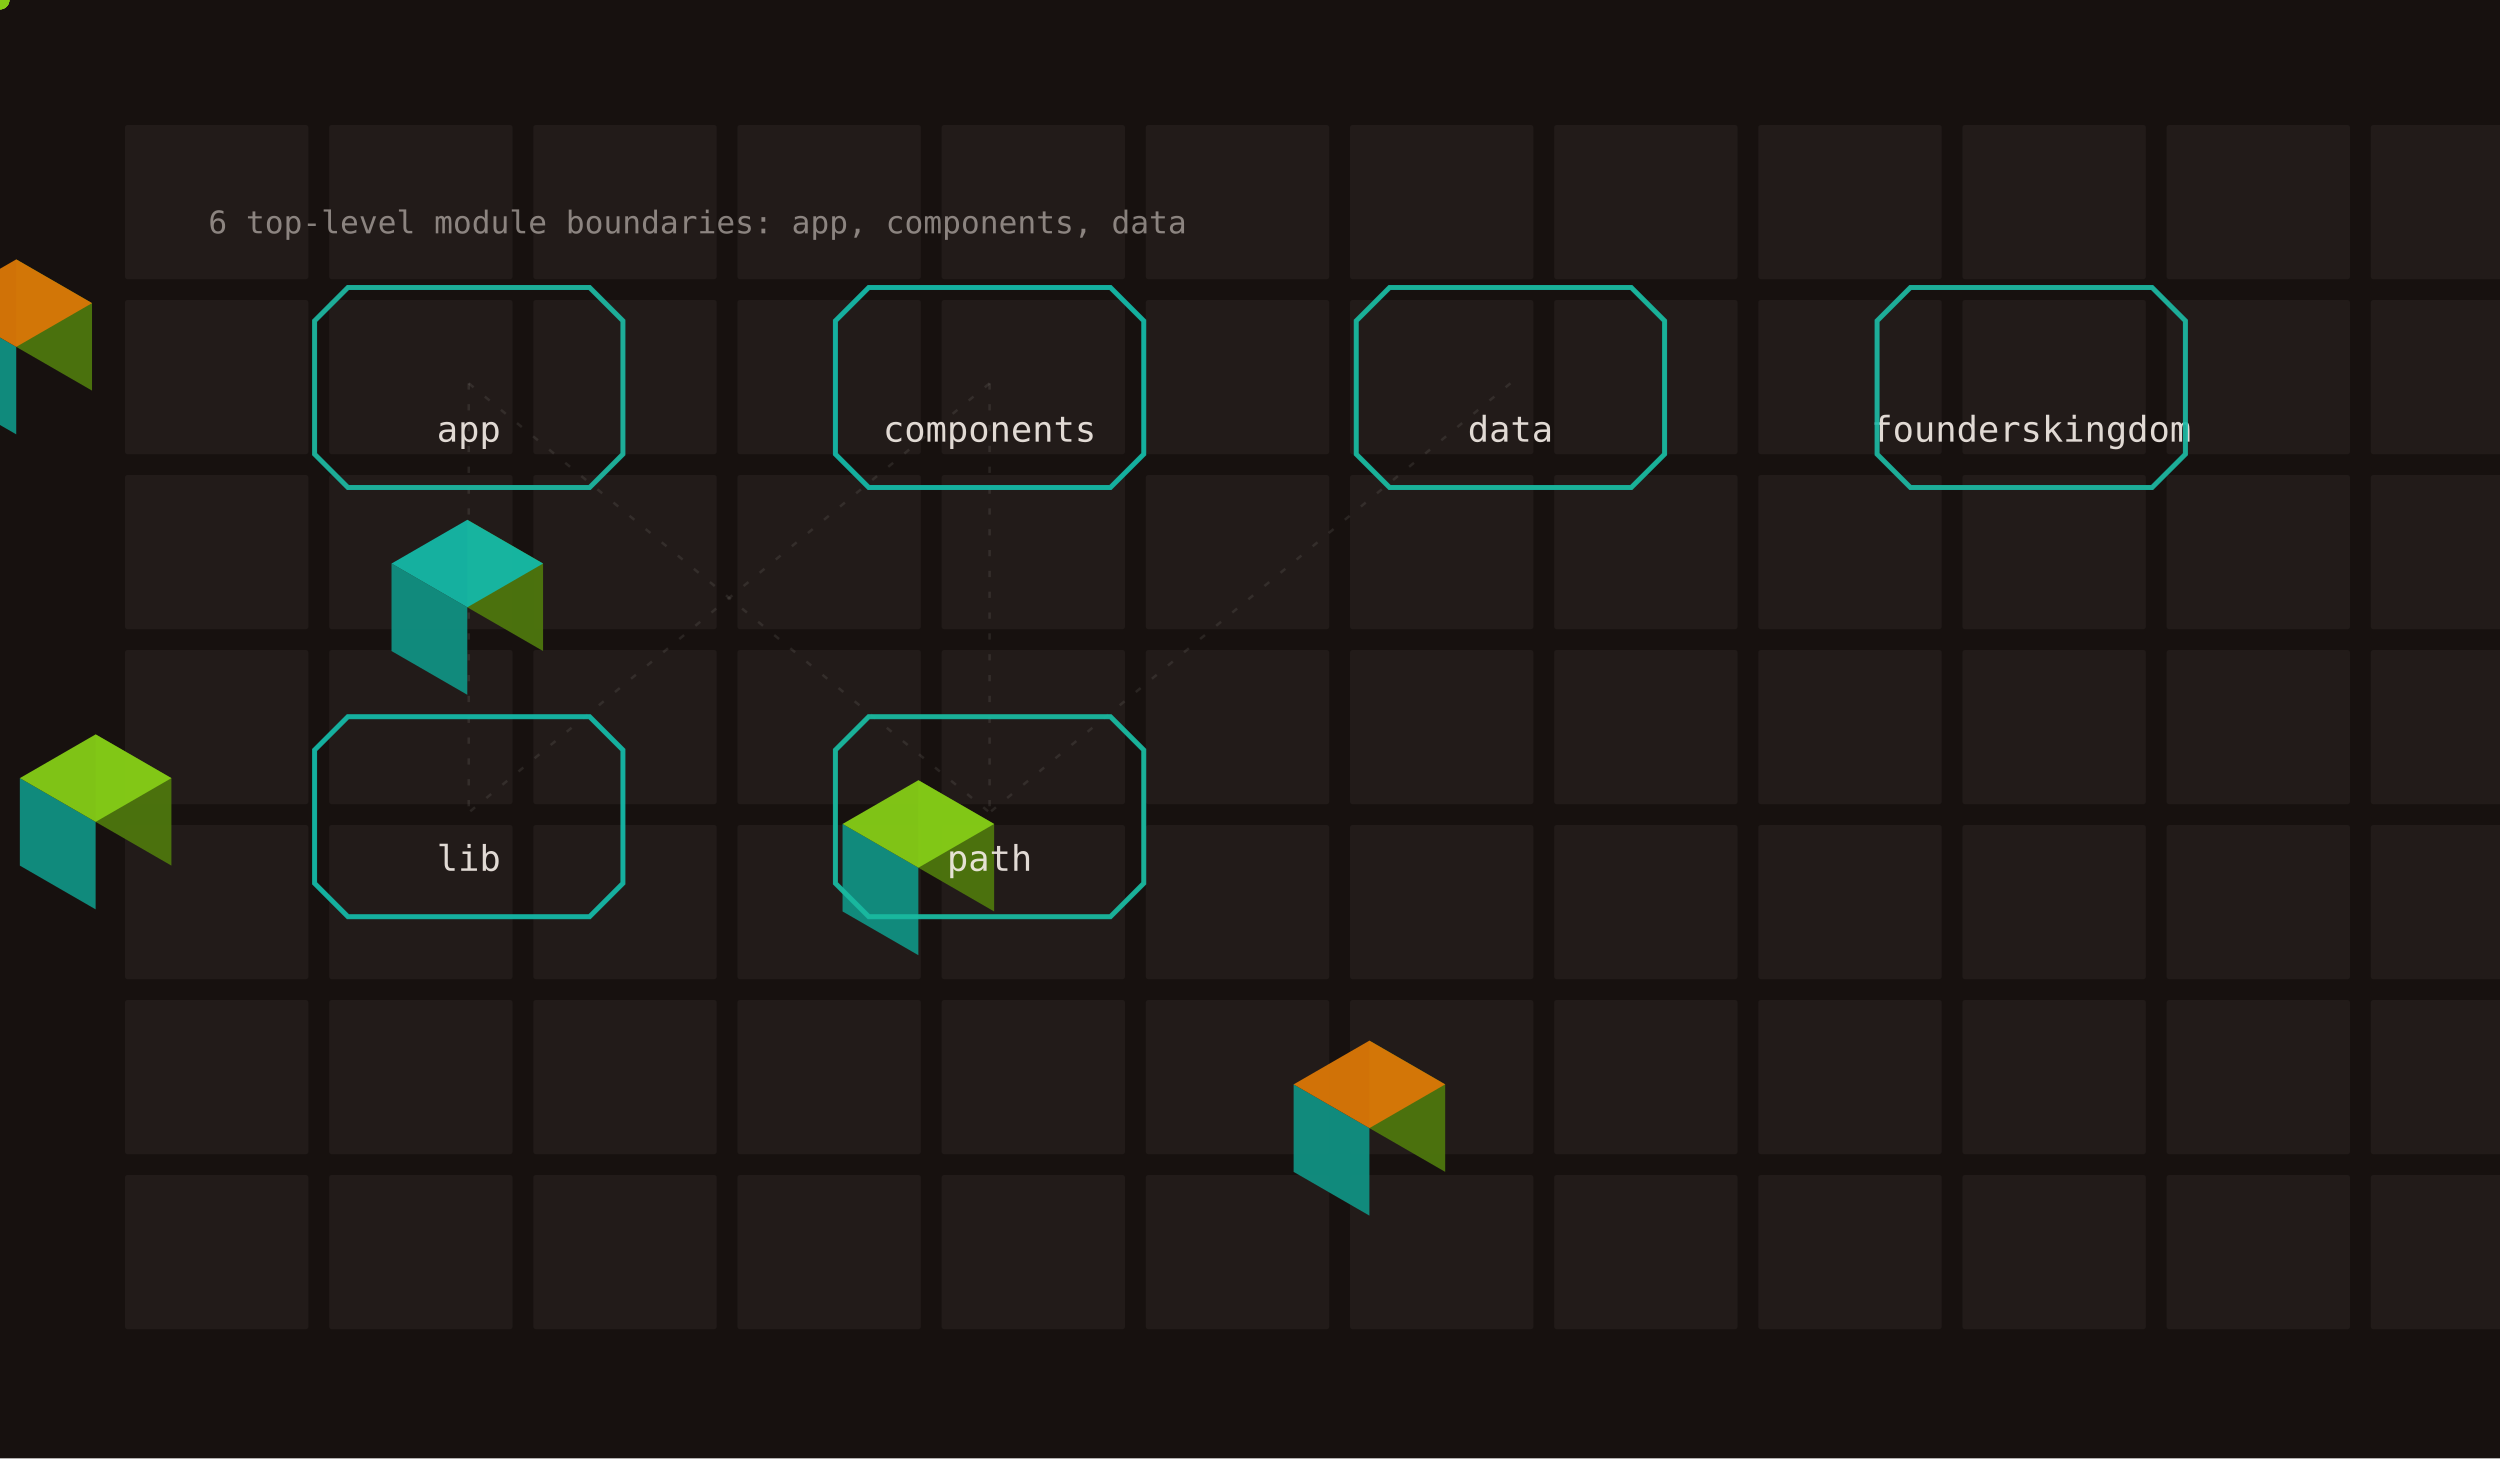
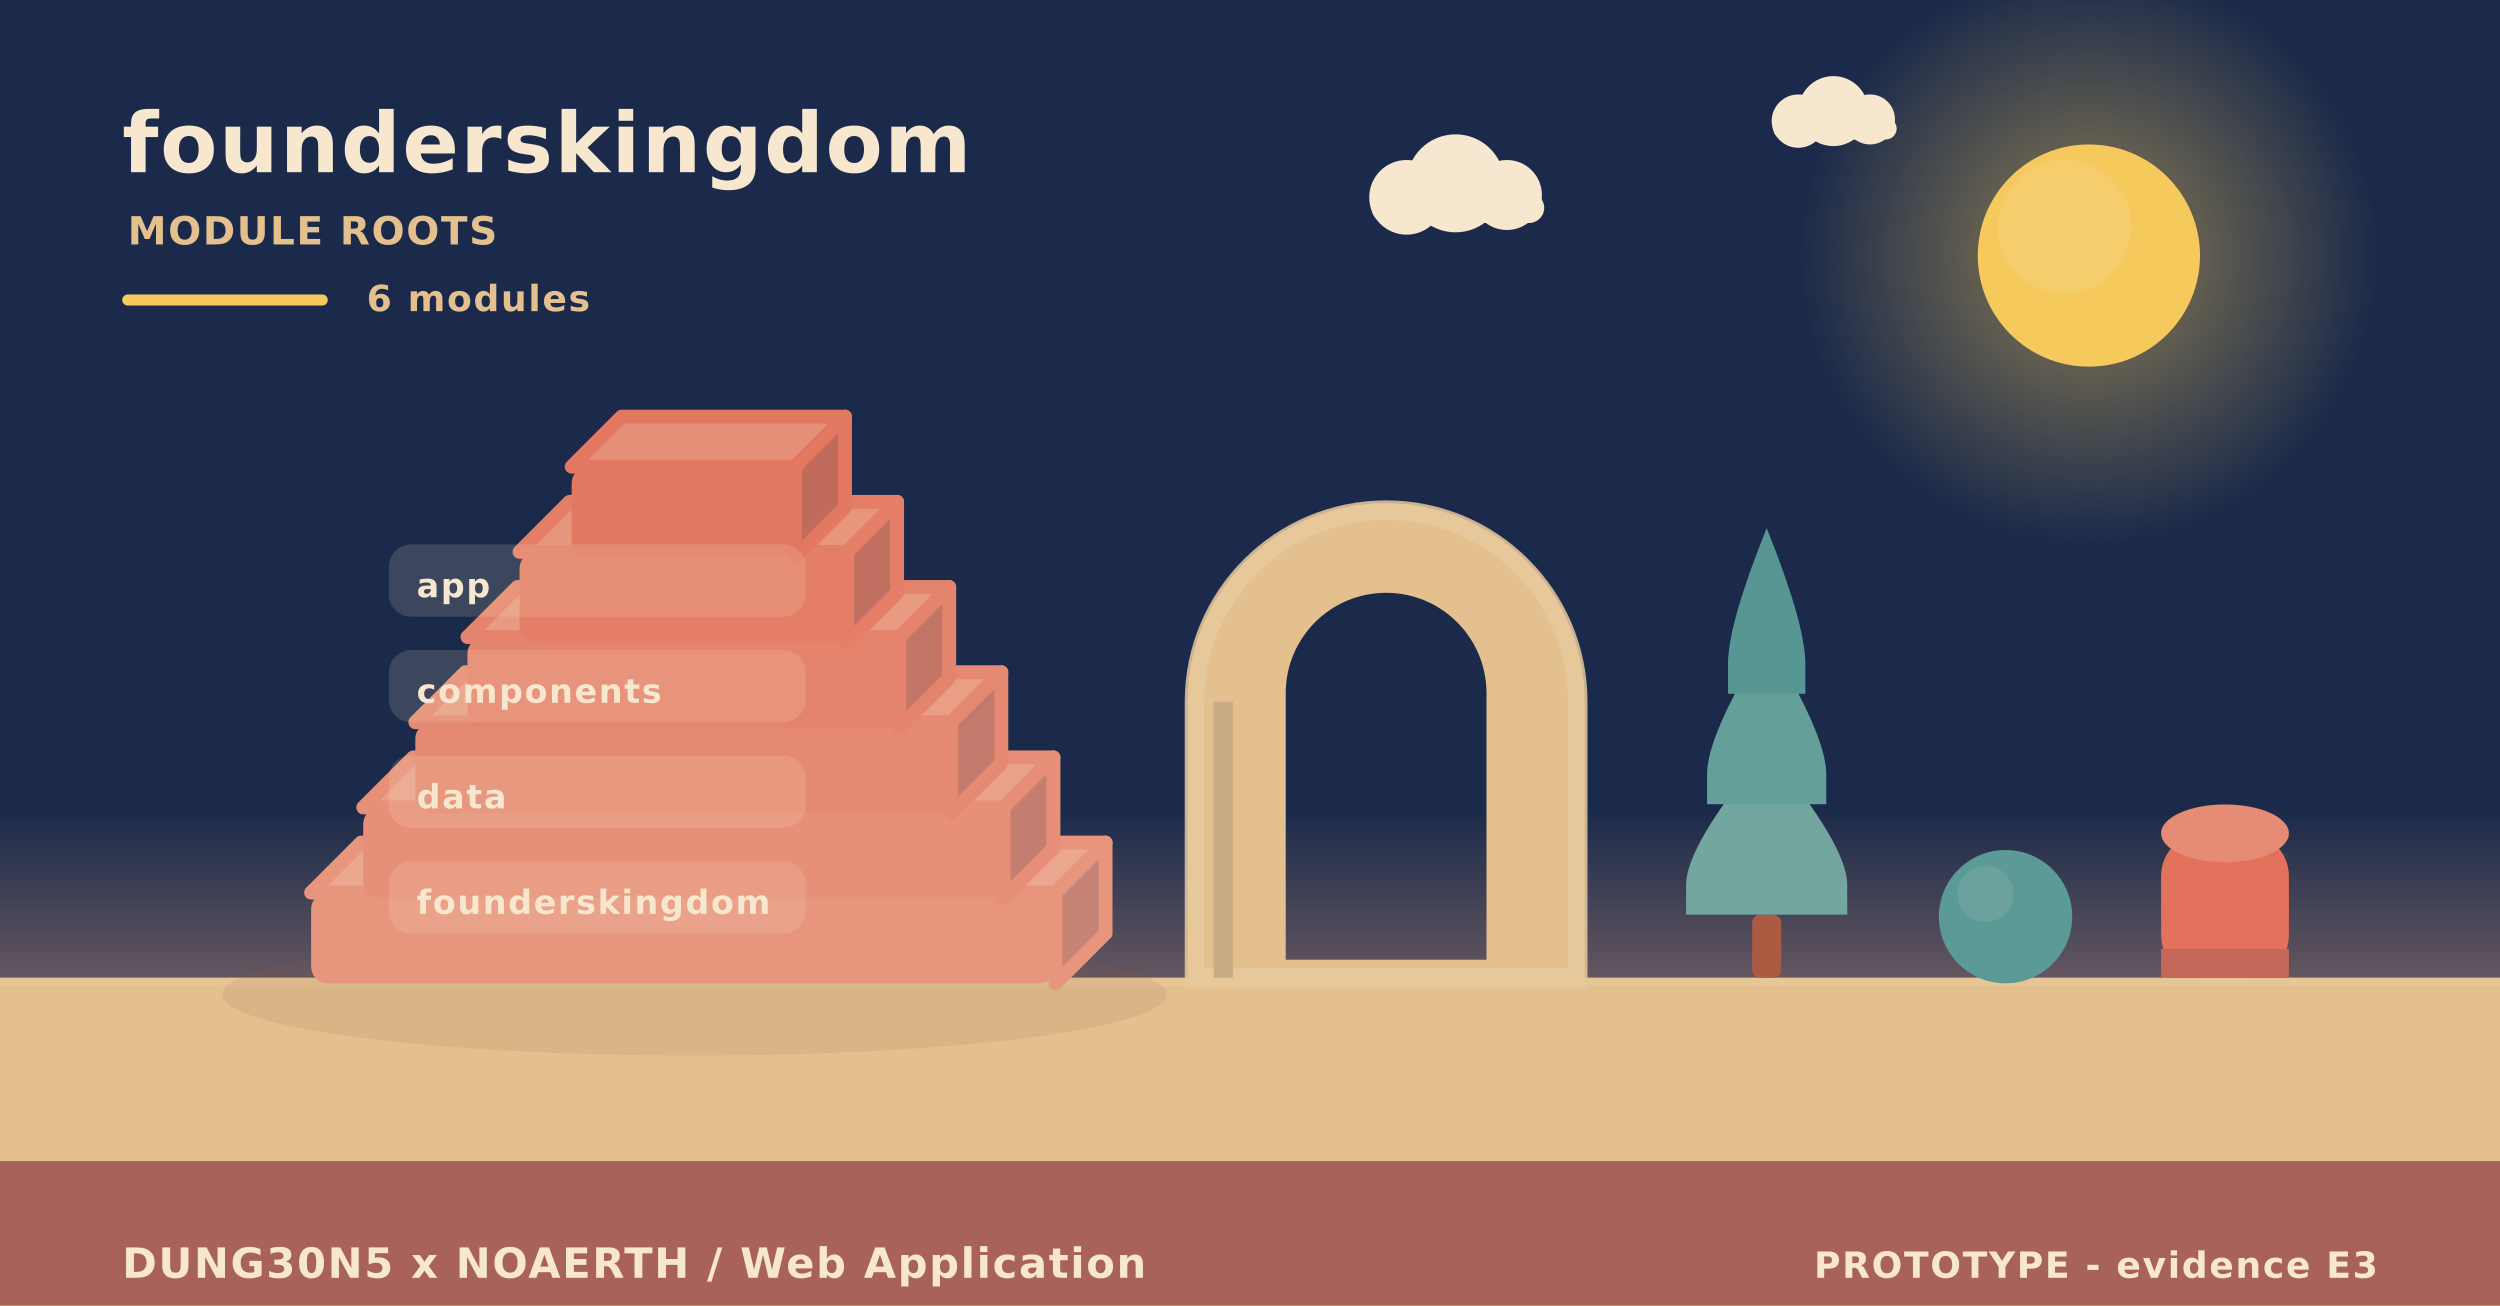
- <svg xmlns="http://www.w3.org/2000/svg" viewBox="0 0 1200 700" width="1200" height="700" role="img" aria-label="founderskingdom architecture">
-   <rect width="1200" height="700" fill="#17110f" />
-   <defs>
-     <linearGradient id="ga" x1="0" y1="0" x2="1" y2="1">
-       <stop offset="0%" stop-color="#d97706" />
-       <stop offset="100%" stop-color="#14b8a6" />
-     </linearGradient>
-   </defs>
-   <rect x="60.00" y="60.00" width="88.00" height="74.00" rx="1.20" fill="#f6efe9" opacity="0.05" />
-   <rect x="158.00" y="60.00" width="88.00" height="74.00" rx="1.20" fill="#f6efe9" opacity="0.05" />
-   <rect x="256.00" y="60.00" width="88.00" height="74.00" rx="1.20" fill="#f6efe9" opacity="0.05" />
-   <rect x="354.00" y="60.00" width="88.00" height="74.00" rx="1.20" fill="#f6efe9" opacity="0.05" />
-   <rect x="452.00" y="60.00" width="88.00" height="74.00" rx="1.20" fill="#f6efe9" opacity="0.05" />
-   <rect x="550.00" y="60.00" width="88.00" height="74.00" rx="1.20" fill="#f6efe9" opacity="0.05" />
-   <rect x="648.00" y="60.00" width="88.00" height="74.00" rx="1.20" fill="#f6efe9" opacity="0.05" />
-   <rect x="746.00" y="60.00" width="88.00" height="74.00" rx="1.20" fill="#f6efe9" opacity="0.05" />
-   <rect x="844.00" y="60.00" width="88.00" height="74.00" rx="1.20" fill="#f6efe9" opacity="0.05" />
-   <rect x="942.00" y="60.00" width="88.00" height="74.00" rx="1.20" fill="#f6efe9" opacity="0.05" />
-   <rect x="1040.00" y="60.00" width="88.00" height="74.00" rx="1.20" fill="#f6efe9" opacity="0.05" />
-   <rect x="1138.00" y="60.00" width="88.00" height="74.00" rx="1.20" fill="#f6efe9" opacity="0.05" />
-   <rect x="60.00" y="144.00" width="88.00" height="74.00" rx="1.20" fill="#f6efe9" opacity="0.05" />
-   <rect x="158.00" y="144.00" width="88.00" height="74.00" rx="1.20" fill="#f6efe9" opacity="0.05" />
-   <rect x="256.00" y="144.00" width="88.00" height="74.00" rx="1.20" fill="#f6efe9" opacity="0.05" />
-   <rect x="354.00" y="144.00" width="88.00" height="74.00" rx="1.20" fill="#f6efe9" opacity="0.05" />
-   <rect x="452.00" y="144.00" width="88.00" height="74.00" rx="1.20" fill="#f6efe9" opacity="0.05" />
-   <rect x="550.00" y="144.00" width="88.00" height="74.00" rx="1.20" fill="#f6efe9" opacity="0.05" />
-   <rect x="648.00" y="144.00" width="88.00" height="74.00" rx="1.20" fill="#f6efe9" opacity="0.05" />
-   <rect x="746.00" y="144.00" width="88.00" height="74.00" rx="1.20" fill="#f6efe9" opacity="0.05" />
-   <rect x="844.00" y="144.00" width="88.00" height="74.00" rx="1.20" fill="#f6efe9" opacity="0.05" />
-   <rect x="942.00" y="144.00" width="88.00" height="74.00" rx="1.20" fill="#f6efe9" opacity="0.05" />
-   <rect x="1040.00" y="144.00" width="88.00" height="74.00" rx="1.20" fill="#f6efe9" opacity="0.05" />
-   <rect x="1138.00" y="144.00" width="88.00" height="74.00" rx="1.20" fill="#f6efe9" opacity="0.05" />
-   <rect x="60.00" y="228.00" width="88.00" height="74.00" rx="1.20" fill="#f6efe9" opacity="0.05" />
-   <rect x="158.00" y="228.00" width="88.00" height="74.00" rx="1.20" fill="#f6efe9" opacity="0.05" />
-   <rect x="256.00" y="228.00" width="88.00" height="74.00" rx="1.20" fill="#f6efe9" opacity="0.05" />
-   <rect x="354.00" y="228.00" width="88.00" height="74.00" rx="1.20" fill="#f6efe9" opacity="0.05" />
-   <rect x="452.00" y="228.00" width="88.00" height="74.00" rx="1.20" fill="#f6efe9" opacity="0.05" />
-   <rect x="550.00" y="228.00" width="88.00" height="74.00" rx="1.20" fill="#f6efe9" opacity="0.05" />
-   <rect x="648.00" y="228.00" width="88.00" height="74.00" rx="1.20" fill="#f6efe9" opacity="0.05" />
-   <rect x="746.00" y="228.00" width="88.00" height="74.00" rx="1.20" fill="#f6efe9" opacity="0.05" />
-   <rect x="844.00" y="228.00" width="88.00" height="74.00" rx="1.20" fill="#f6efe9" opacity="0.05" />
-   <rect x="942.00" y="228.00" width="88.00" height="74.00" rx="1.20" fill="#f6efe9" opacity="0.05" />
-   <rect x="1040.00" y="228.00" width="88.00" height="74.00" rx="1.20" fill="#f6efe9" opacity="0.05" />
-   <rect x="1138.00" y="228.00" width="88.00" height="74.00" rx="1.20" fill="#f6efe9" opacity="0.05" />
-   <rect x="60.00" y="312.00" width="88.00" height="74.00" rx="1.20" fill="#f6efe9" opacity="0.05" />
-   <rect x="158.00" y="312.00" width="88.00" height="74.00" rx="1.20" fill="#f6efe9" opacity="0.05" />
-   <rect x="256.00" y="312.00" width="88.00" height="74.00" rx="1.20" fill="#f6efe9" opacity="0.05" />
-   <rect x="354.00" y="312.00" width="88.00" height="74.00" rx="1.20" fill="#f6efe9" opacity="0.05" />
-   <rect x="452.00" y="312.00" width="88.00" height="74.00" rx="1.20" fill="#f6efe9" opacity="0.05" />
-   <rect x="550.00" y="312.00" width="88.00" height="74.00" rx="1.20" fill="#f6efe9" opacity="0.05" />
-   <rect x="648.00" y="312.00" width="88.00" height="74.00" rx="1.20" fill="#f6efe9" opacity="0.05" />
-   <rect x="746.00" y="312.00" width="88.00" height="74.00" rx="1.20" fill="#f6efe9" opacity="0.05" />
-   <rect x="844.00" y="312.00" width="88.00" height="74.00" rx="1.20" fill="#f6efe9" opacity="0.05" />
-   <rect x="942.00" y="312.00" width="88.00" height="74.00" rx="1.20" fill="#f6efe9" opacity="0.05" />
-   <rect x="1040.00" y="312.00" width="88.00" height="74.00" rx="1.20" fill="#f6efe9" opacity="0.05" />
-   <rect x="1138.00" y="312.00" width="88.00" height="74.00" rx="1.20" fill="#f6efe9" opacity="0.05" />
-   <rect x="60.00" y="396.00" width="88.00" height="74.00" rx="1.20" fill="#f6efe9" opacity="0.05" />
-   <rect x="158.00" y="396.00" width="88.00" height="74.00" rx="1.20" fill="#f6efe9" opacity="0.05" />
-   <rect x="256.00" y="396.00" width="88.00" height="74.00" rx="1.20" fill="#f6efe9" opacity="0.05" />
-   <rect x="354.00" y="396.00" width="88.00" height="74.00" rx="1.20" fill="#f6efe9" opacity="0.05" />
-   <rect x="452.00" y="396.00" width="88.00" height="74.00" rx="1.20" fill="#f6efe9" opacity="0.05" />
-   <rect x="550.00" y="396.00" width="88.00" height="74.00" rx="1.20" fill="#f6efe9" opacity="0.05" />
-   <rect x="648.00" y="396.00" width="88.00" height="74.00" rx="1.20" fill="#f6efe9" opacity="0.05" />
-   <rect x="746.00" y="396.00" width="88.00" height="74.00" rx="1.20" fill="#f6efe9" opacity="0.05" />
-   <rect x="844.00" y="396.00" width="88.00" height="74.00" rx="1.20" fill="#f6efe9" opacity="0.05" />
-   <rect x="942.00" y="396.00" width="88.00" height="74.00" rx="1.20" fill="#f6efe9" opacity="0.05" />
-   <rect x="1040.00" y="396.00" width="88.00" height="74.00" rx="1.20" fill="#f6efe9" opacity="0.05" />
-   <rect x="1138.00" y="396.00" width="88.00" height="74.00" rx="1.20" fill="#f6efe9" opacity="0.05" />
-   <rect x="60.00" y="480.00" width="88.00" height="74.00" rx="1.20" fill="#f6efe9" opacity="0.05" />
-   <rect x="158.00" y="480.00" width="88.00" height="74.00" rx="1.20" fill="#f6efe9" opacity="0.05" />
-   <rect x="256.00" y="480.00" width="88.00" height="74.00" rx="1.20" fill="#f6efe9" opacity="0.05" />
-   <rect x="354.00" y="480.00" width="88.00" height="74.00" rx="1.20" fill="#f6efe9" opacity="0.05" />
-   <rect x="452.00" y="480.00" width="88.00" height="74.00" rx="1.20" fill="#f6efe9" opacity="0.05" />
-   <rect x="550.00" y="480.00" width="88.00" height="74.00" rx="1.20" fill="#f6efe9" opacity="0.05" />
-   <rect x="648.00" y="480.00" width="88.00" height="74.00" rx="1.20" fill="#f6efe9" opacity="0.05" />
-   <rect x="746.00" y="480.00" width="88.00" height="74.00" rx="1.20" fill="#f6efe9" opacity="0.05" />
-   <rect x="844.00" y="480.00" width="88.00" height="74.00" rx="1.20" fill="#f6efe9" opacity="0.05" />
-   <rect x="942.00" y="480.00" width="88.00" height="74.00" rx="1.20" fill="#f6efe9" opacity="0.05" />
-   <rect x="1040.00" y="480.00" width="88.00" height="74.00" rx="1.20" fill="#f6efe9" opacity="0.05" />
-   <rect x="1138.00" y="480.00" width="88.00" height="74.00" rx="1.20" fill="#f6efe9" opacity="0.05" />
-   <rect x="60.00" y="564.00" width="88.00" height="74.00" rx="1.20" fill="#f6efe9" opacity="0.05" />
-   <rect x="158.00" y="564.00" width="88.00" height="74.00" rx="1.20" fill="#f6efe9" opacity="0.05" />
-   <rect x="256.00" y="564.00" width="88.00" height="74.00" rx="1.20" fill="#f6efe9" opacity="0.05" />
-   <rect x="354.00" y="564.00" width="88.00" height="74.00" rx="1.20" fill="#f6efe9" opacity="0.05" />
-   <rect x="452.00" y="564.00" width="88.00" height="74.00" rx="1.20" fill="#f6efe9" opacity="0.05" />
-   <rect x="550.00" y="564.00" width="88.00" height="74.00" rx="1.20" fill="#f6efe9" opacity="0.05" />
-   <rect x="648.00" y="564.00" width="88.00" height="74.00" rx="1.20" fill="#f6efe9" opacity="0.05" />
-   <rect x="746.00" y="564.00" width="88.00" height="74.00" rx="1.20" fill="#f6efe9" opacity="0.05" />
-   <rect x="844.00" y="564.00" width="88.00" height="74.00" rx="1.20" fill="#f6efe9" opacity="0.05" />
-   <rect x="942.00" y="564.00" width="88.00" height="74.00" rx="1.20" fill="#f6efe9" opacity="0.05" />
-   <rect x="1040.00" y="564.00" width="88.00" height="74.00" rx="1.20" fill="#f6efe9" opacity="0.05" />
-   <rect x="1138.00" y="564.00" width="88.00" height="74.00" rx="1.20" fill="#f6efe9" opacity="0.05" />
-   <line x1="225.00" y1="184.00" x2="225.00" y2="390.00" stroke="rgba(246,239,233,0.160)" stroke-width="1.20" opacity="0.55" stroke-dasharray="3 7" />
-   <line x1="225.00" y1="184.00" x2="475.00" y2="390.00" stroke="rgba(246,239,233,0.160)" stroke-width="1.20" opacity="0.55" stroke-dasharray="3 7" />
-   <line x1="475.00" y1="184.00" x2="225.00" y2="390.00" stroke="rgba(246,239,233,0.160)" stroke-width="1.20" opacity="0.55" stroke-dasharray="3 7" />
-   <line x1="475.00" y1="184.00" x2="475.00" y2="390.00" stroke="rgba(246,239,233,0.160)" stroke-width="1.20" opacity="0.55" stroke-dasharray="3 7" />
-   <line x1="725.00" y1="184.00" x2="475.00" y2="390.00" stroke="rgba(246,239,233,0.160)" stroke-width="1.20" opacity="0.55" stroke-dasharray="3 7" />
-   <path d="M167.00,138.00 H283.00 L299.00,154.00 V218.00 L283.00,234.00 H167.00 L151.00,218.00 V154.00 Z" fill="none" stroke="rgba(217,119,6,0.550)" stroke-width="1.80" opacity="0.90" />
-   <polygon points="7.79,166.50 44.17,187.50 44.17,145.50 7.79,124.50" fill="#4d760d" opacity="0.95" />
-   <polygon points="-28.58,187.50 7.79,208.50 7.79,166.50 -28.58,145.50" fill="#109081" opacity="0.95" />
-   <polygon points="7.79,124.50 44.17,145.50 7.79,166.50 -28.58,145.50" fill="#d97706" opacity="0.95" />
-   <text x="225" y="212" font-family="ui-monospace,Menlo,monospace" font-size="17" fill="rgba(246,239,233,0.900)" text-anchor="middle">app</text>
+ <svg xmlns="http://www.w3.org/2000/svg" width="900" height="470" viewBox="0 0 900 470" role="img" aria-label="founderskingdom - how it is built">
+   <linearGradient id="skya" x1="0" y1="0" x2="0" y2="1">
+     <stop offset="0" stop-color="#1b2a4a" />
+     <stop offset="0.62" stop-color="#1b2a4a" />
+     <stop offset="1" stop-color="#f3ad8a" />
+   </linearGradient>
+   <rect width="900" height="470" fill="url(#skya)" />
+   <radialGradient id="suna">
+     <stop offset="0.35" stop-color="#f5c95c" stop-opacity="0.34" />
+     <stop offset="1" stop-color="#f5c95c" stop-opacity="0" />
+   </radialGradient>
+   <circle cx="752" cy="92" r="104" fill="url(#suna)" />
+   <circle cx="752" cy="92" r="40" fill="#f5c95c" />
+   <circle cx="743.2" cy="81.6" r="24" fill="#f5d27e" opacity="0.5" />
  <g>
-     <path d="M167.00,138.00 H283.00 L299.00,154.00 V218.00 L283.00,234.00 H167.00 L151.00,218.00 V154.00 Z" fill="none" stroke="#14b8a6" stroke-width="2.40" opacity="0.90" />
-     <animate attributeName="opacity" values="0.25;1.0;0.25" dur="22.9s" begin="0.0s" repeatCount="indefinite" />
+     <circle cx="524" cy="66" r="17.64" fill="#f6e7ce" />
+     <circle cx="506.36" cy="71.04" r="13.44" fill="#f6e7ce" />
+     <circle cx="542.48" cy="70.2" r="12.6" fill="#f6e7ce" />
+     <rect x="493.76" y="69.36" width="62.16" height="10.92" rx="5.46" fill="#f6e7ce" />
+     <animateTransform attributeName="transform" type="translate" values="0 0;24 0;0 0" dur="36s" begin="0s" repeatCount="indefinite" />
  </g>
-   <g opacity="0.9">
-     <circle cx="0.00" cy="0.00" r="4.50" fill="#84cc16" opacity="1.00" />
-     <animateTransform attributeName="transform" type="translate" values="225.00,184.00 475.00,184.00" dur="7.633s" begin="0.0s" repeatCount="indefinite" />
-     <animateTransform attributeName="transform" type="translate" values="475.00,184.00 225.00,184.00" dur="7.633s" begin="3.817s" repeatCount="indefinite" />
+   <g>
+     <circle cx="660" cy="40" r="12.6" fill="#f6e7ce" />
+     <circle cx="647.4" cy="43.6" r="9.6" fill="#f6e7ce" />
+     <circle cx="673.2" cy="43" r="9" fill="#f6e7ce" />
+     <rect x="638.4" y="42.4" width="44.4" height="7.8" rx="3.9" fill="#f6e7ce" />
+     <animateTransform attributeName="transform" type="translate" values="0 0;-18 0;0 0" dur="46s" begin="3s" repeatCount="indefinite" />
  </g>
-   <path d="M417.00,138.00 H533.00 L549.00,154.00 V218.00 L533.00,234.00 H417.00 L401.00,218.00 V154.00 Z" fill="none" stroke="rgba(20,184,166,0.550)" stroke-width="1.80" opacity="0.90" />
-   <polygon points="224.30,291.50 260.67,312.50 260.67,270.50 224.30,249.50" fill="#4d760d" opacity="0.95" />
-   <polygon points="187.93,312.50 224.30,333.50 224.30,291.50 187.93,270.50" fill="#109081" opacity="0.95" />
-   <polygon points="224.30,249.50 260.67,270.50 224.30,291.50 187.93,270.50" fill="#14b8a6" opacity="0.95" />
-   <text x="475" y="212" font-family="ui-monospace,Menlo,monospace" font-size="17" fill="rgba(246,239,233,0.900)" text-anchor="middle">components</text>
+   <rect x="0" y="352" width="900" height="118" fill="#e3c08d" />
+   <rect x="0" y="352" width="900" height="3" fill="#e6c596" />
+   <text x="44" y="62" font-family="Verdana,DejaVu Sans,sans-serif" font-size="30" font-weight="700" letter-spacing="0.6" fill="#f6e7ce" text-anchor="start">founderskingdom</text>
+   <text x="46" y="88" font-family="Verdana,DejaVu Sans,sans-serif" font-size="14" font-weight="700" letter-spacing="0.6" fill="#e3c08d" text-anchor="start">MODULE ROOTS</text>
+   <rect x="44" y="106" width="74" height="4" rx="2" fill="#f5c95c" />
+   <text x="132" y="112" font-family="Verdana,DejaVu Sans,sans-serif" font-size="13" font-weight="700" letter-spacing="0.6" fill="#e3c08d" text-anchor="start">6 modules</text>
+   <ellipse cx="250" cy="358" rx="170" ry="22" fill="rgba(138,90,68,0.11)" />
+   <path d="M112,321.33 L380,321.33 L398,303.33 L130,303.33 Z" fill="#eba790" stroke="#e8957e" stroke-width="5" stroke-linejoin="round" />
+   <path d="M380,321.33 L398,303.33 L398,336 L380,354 Z" fill="#c58375" stroke="#e8957e" stroke-width="5" stroke-linejoin="round" />
+   <rect x="112" y="321.33" width="268" height="32.67" rx="6" fill="#e8957e" />
+   <path d="M130.76,290.67 L361.24,290.67 L379.24,272.67 L148.76,272.67 Z" fill="#eaa28b" stroke="#e78f78" stroke-width="5" stroke-linejoin="round" />
+   <path d="M361.24,290.67 L379.24,272.67 L379.24,305.33 L361.24,323.33 Z" fill="#c47e70" stroke="#e78f78" stroke-width="5" stroke-linejoin="round" />
+   <rect x="130.76" y="290.67" width="230.48" height="32.67" rx="6" fill="#e78f78" />
+   <path d="M149.52,260 L342.48,260 L360.48,242 L167.52,242 Z" fill="#ea9e86" stroke="#e68972" stroke-width="5" stroke-linejoin="round" />
+   <path d="M342.48,260 L360.48,242 L360.48,274.67 L342.48,292.67 Z" fill="#c3796b" stroke="#e68972" stroke-width="5" stroke-linejoin="round" />
+   <rect x="149.52" y="260" width="192.96" height="32.67" rx="6" fill="#e68972" />
+   <path d="M168.28,229.33 L323.72,229.33 L341.72,211.33 L186.28,211.33 Z" fill="#e99a82" stroke="#e5846c" stroke-width="5" stroke-linejoin="round" />
+   <path d="M323.72,229.33 L341.72,211.33 L341.72,244 L323.72,262 Z" fill="#c37566" stroke="#e5846c" stroke-width="5" stroke-linejoin="round" />
+   <rect x="168.28" y="229.33" width="155.44" height="32.67" rx="6" fill="#e5846c" />
+   <path d="M187.04,198.67 L304.96,198.67 L322.96,180.67 L205.04,180.67 Z" fill="#e8957d" stroke="#e47e66" stroke-width="5" stroke-linejoin="round" />
+   <path d="M304.96,198.67 L322.96,180.67 L322.96,213.33 L304.96,231.33 Z" fill="#c27061" stroke="#e47e66" stroke-width="5" stroke-linejoin="round" />
+   <rect x="187.04" y="198.67" width="117.92" height="32.67" rx="6" fill="#e47e66" />
+   <path d="M205.8,168 L286.2,168 L304.2,150 L223.8,150 Z" fill="#e79079" stroke="#e37861" stroke-width="5" stroke-linejoin="round" />
+   <path d="M286.2,168 L304.2,150 L304.2,182.67 L286.2,200.67 Z" fill="#c16b5d" stroke="#e37861" stroke-width="5" stroke-linejoin="round" />
+   <rect x="205.8" y="168" width="80.4" height="32.67" rx="6" fill="#e37861" />
+   <rect x="140" y="196" width="150" height="26" rx="8" fill="rgba(246,231,206,0.16)" opacity="0.94" />
  <g>
-     <path d="M417.00,138.00 H533.00 L549.00,154.00 V218.00 L533.00,234.00 H417.00 L401.00,218.00 V154.00 Z" fill="none" stroke="#14b8a6" stroke-width="2.40" opacity="0.90" />
-     <animate attributeName="opacity" values="0.25;1.0;0.25" dur="22.9s" begin="0.45s" repeatCount="indefinite" />
+     <text x="150" y="215" font-family="Verdana,DejaVu Sans,sans-serif" font-size="12" font-weight="700" letter-spacing="0.6" fill="#f6e7ce" text-anchor="start">app</text>
+     <animateTransform attributeName="transform" type="translate" values="0 10;0 0" dur="0.7s" begin="0.3s" fill="freeze" />
  </g>
-   <g opacity="0.9">
-     <circle cx="0.00" cy="0.00" r="4.50" fill="#84cc16" opacity="1.00" />
-     <animateTransform attributeName="transform" type="translate" values="475.00,184.00 725.00,184.00" dur="7.633s" begin="0.3s" repeatCount="indefinite" />
-     <animateTransform attributeName="transform" type="translate" values="725.00,184.00 475.00,184.00" dur="7.633s" begin="4.117s" repeatCount="indefinite" />
+   <rect x="140" y="234" width="150" height="26" rx="8" fill="rgba(246,231,206,0.16)" opacity="0.94" />
+   <g>
+     <text x="150" y="253" font-family="Verdana,DejaVu Sans,sans-serif" font-size="12" font-weight="700" letter-spacing="0.6" fill="#f6e7ce" text-anchor="start">components</text>
+     <animateTransform attributeName="transform" type="translate" values="0 10;0 0" dur="0.7s" begin="0.5s" fill="freeze" />
  </g>
-   <path d="M667.00,138.00 H783.00 L799.00,154.00 V218.00 L783.00,234.00 H667.00 L651.00,218.00 V154.00 Z" fill="none" stroke="rgba(132,204,22,0.550)" stroke-width="1.80" opacity="0.90" />
-   <polygon points="440.81,416.50 477.18,437.50 477.18,395.50 440.81,374.50" fill="#4d760d" opacity="0.95" />
-   <polygon points="404.43,437.50 440.81,458.50 440.81,416.50 404.43,395.50" fill="#109081" opacity="0.95" />
-   <polygon points="440.81,374.50 477.18,395.50 440.81,416.50 404.43,395.50" fill="#84cc16" opacity="0.95" />
-   <text x="725" y="212" font-family="ui-monospace,Menlo,monospace" font-size="17" fill="rgba(246,239,233,0.900)" text-anchor="middle">data</text>
+   <rect x="140" y="272" width="150" height="26" rx="8" fill="rgba(246,231,206,0.16)" opacity="0.94" />
  <g>
-     <path d="M667.00,138.00 H783.00 L799.00,154.00 V218.00 L783.00,234.00 H667.00 L651.00,218.00 V154.00 Z" fill="none" stroke="#14b8a6" stroke-width="2.40" opacity="0.90" />
-     <animate attributeName="opacity" values="0.25;1.0;0.25" dur="22.9s" begin="0.9s" repeatCount="indefinite" />
+     <text x="150" y="291" font-family="Verdana,DejaVu Sans,sans-serif" font-size="12" font-weight="700" letter-spacing="0.6" fill="#f6e7ce" text-anchor="start">data</text>
+     <animateTransform attributeName="transform" type="translate" values="0 10;0 0" dur="0.7s" begin="0.7s" fill="freeze" />
  </g>
-   <g opacity="0.9">
-     <circle cx="0.00" cy="0.00" r="4.50" fill="#84cc16" opacity="1.00" />
-     <animateTransform attributeName="transform" type="translate" values="725.00,184.00 975.00,184.00" dur="7.633s" begin="0.6s" repeatCount="indefinite" />
-     <animateTransform attributeName="transform" type="translate" values="975.00,184.00 725.00,184.00" dur="7.633s" begin="4.417s" repeatCount="indefinite" />
+   <rect x="140" y="310" width="150" height="26" rx="8" fill="rgba(246,231,206,0.16)" opacity="0.94" />
+   <g>
+     <text x="150" y="329" font-family="Verdana,DejaVu Sans,sans-serif" font-size="12" font-weight="700" letter-spacing="0.6" fill="#f6e7ce" text-anchor="start">founderskingdom</text>
+     <animateTransform attributeName="transform" type="translate" values="0 10;0 0" dur="0.7s" begin="0.9s" fill="freeze" />
  </g>
-   <path d="M917.00,138.00 H1033.00 L1049.00,154.00 V218.00 L1033.00,234.00 H917.00 L901.00,218.00 V154.00 Z" fill="none" stroke="rgba(217,119,6,0.550)" stroke-width="1.80" opacity="0.90" />
-   <polygon points="657.31,541.50 693.69,562.50 693.69,520.50 657.31,499.50" fill="#4d760d" opacity="0.95" />
-   <polygon points="620.94,562.50 657.31,583.50 657.31,541.50 620.94,520.50" fill="#109081" opacity="0.95" />
-   <polygon points="657.31,499.50 693.69,520.50 657.31,541.50 620.94,520.50" fill="#d97706" opacity="0.95" />
-   <text x="975" y="212" font-family="ui-monospace,Menlo,monospace" font-size="17" fill="rgba(246,239,233,0.900)" text-anchor="middle">founderskingdom</text>
-   <g>
-     <path d="M917.00,138.00 H1033.00 L1049.00,154.00 V218.00 L1033.00,234.00 H917.00 L901.00,218.00 V154.00 Z" fill="none" stroke="#14b8a6" stroke-width="2.40" opacity="0.90" />
-     <animate attributeName="opacity" values="0.25;1.0;0.25" dur="22.9s" begin="1.35s" repeatCount="indefinite" />
-   </g>
-   <g opacity="0.9">
-     <circle cx="0.00" cy="0.00" r="4.50" fill="#84cc16" opacity="1.00" />
-     <animateTransform attributeName="transform" type="translate" values="975.00,184.00 225.00,390.00" dur="7.633s" begin="0.9s" repeatCount="indefinite" />
-     <animateTransform attributeName="transform" type="translate" values="225.00,390.00 975.00,184.00" dur="7.633s" begin="4.717s" repeatCount="indefinite" />
-   </g>
-   <path d="M167.00,344.00 H283.00 L299.00,360.00 V424.00 L283.00,440.00 H167.00 L151.00,424.00 V360.00 Z" fill="none" stroke="rgba(20,184,166,0.550)" stroke-width="1.80" opacity="0.90" />
-   <polygon points="-170.61,269.50 -134.23,290.50 -134.23,248.50 -170.61,227.50" fill="#4d760d" opacity="0.95" />
-   <polygon points="-206.98,290.50 -170.61,311.50 -170.61,269.50 -206.98,248.50" fill="#109081" opacity="0.95" />
-   <polygon points="-170.61,227.50 -134.23,248.50 -170.61,269.50 -206.98,248.50" fill="#14b8a6" opacity="0.95" />
-   <text x="225" y="418" font-family="ui-monospace,Menlo,monospace" font-size="17" fill="rgba(246,239,233,0.900)" text-anchor="middle">lib</text>
-   <g>
-     <path d="M167.00,344.00 H283.00 L299.00,360.00 V424.00 L283.00,440.00 H167.00 L151.00,424.00 V360.00 Z" fill="none" stroke="#14b8a6" stroke-width="2.40" opacity="0.90" />
-     <animate attributeName="opacity" values="0.25;1.0;0.25" dur="22.9s" begin="1.8s" repeatCount="indefinite" />
-   </g>
-   <g opacity="0.9">
-     <circle cx="0.00" cy="0.00" r="4.50" fill="#84cc16" opacity="1.00" />
-     <animateTransform attributeName="transform" type="translate" values="225.00,390.00 475.00,390.00" dur="7.633s" begin="1.2s" repeatCount="indefinite" />
-     <animateTransform attributeName="transform" type="translate" values="475.00,390.00 225.00,390.00" dur="7.633s" begin="5.017s" repeatCount="indefinite" />
-   </g>
-   <path d="M417.00,344.00 H533.00 L549.00,360.00 V424.00 L533.00,440.00 H417.00 L401.00,424.00 V360.00 Z" fill="none" stroke="rgba(132,204,22,0.550)" stroke-width="1.80" opacity="0.90" />
-   <polygon points="45.90,394.50 82.27,415.50 82.27,373.50 45.90,352.50" fill="#4d760d" opacity="0.95" />
-   <polygon points="9.53,415.50 45.90,436.50 45.90,394.50 9.53,373.50" fill="#109081" opacity="0.95" />
-   <polygon points="45.90,352.50 82.27,373.50 45.90,394.50 9.53,373.50" fill="#84cc16" opacity="0.95" />
-   <text x="475" y="418" font-family="ui-monospace,Menlo,monospace" font-size="17" fill="rgba(246,239,233,0.900)" text-anchor="middle">path</text>
-   <g>
-     <path d="M417.00,344.00 H533.00 L549.00,360.00 V424.00 L533.00,440.00 H417.00 L401.00,424.00 V360.00 Z" fill="none" stroke="#14b8a6" stroke-width="2.40" opacity="0.90" />
-     <animate attributeName="opacity" values="0.25;1.0;0.25" dur="22.9s" begin="2.25s" repeatCount="indefinite" />
-   </g>
-   <g opacity="0.9">
-     <circle cx="0.00" cy="0.00" r="4.50" fill="#84cc16" opacity="1.00" />
-     <animateTransform attributeName="transform" type="translate" values="475.00,390.00 475.00,390.00" dur="7.633s" begin="1.5s" repeatCount="indefinite" />
-     <animateTransform attributeName="transform" type="translate" values="475.00,390.00 475.00,390.00" dur="7.633s" begin="5.317s" repeatCount="indefinite" />
-   </g>
-   <text x="100" y="112" font-family="ui-monospace,Menlo,monospace" font-size="15" fill="rgba(246,239,233,0.500)">6 top-level module boundaries: app, components, data</text>
+   <path d="M430,352 L430,252.64 A69,69 0 0 1 568,252.64 L568,352 Z M460.36,348 L460.36,249.55 A38.64,38.64 0 0 1 537.64,249.55 L537.64,348 Z" fill="#e3c08d" fill-rule="evenodd" stroke="#e3c08d" stroke-width="5" stroke-linejoin="round" />
+   <path d="M430,352 L430,252.64 A69,69 0 0 1 568,252.64 L568,352 Z" fill="none" stroke="#e8c99d" stroke-width="7" stroke-linecap="round" opacity="0.85" />
+   <rect x="436.9" y="252.64" width="6.9" height="99.36" fill="#c7ab84" />
+   <rect x="630.78" y="329.28" width="10.44" height="22.72" rx="2.9" fill="#ac5b43" />
+   <path d="M636,269.64 Q607,304.23 607,318.54 Q607,329.28 607,329.28 L665,329.28 Q665,329.28 665,318.54 Q665,304.23 636,269.64 Z" fill="#74a6a0" />
+   <path d="M636,229.88 Q614.54,264.47 614.54,278.78 Q614.54,289.52 614.54,289.52 L657.46,289.52 Q657.46,289.52 657.46,278.78 Q657.46,264.47 636,229.88 Z" fill="#649f9a" />
+   <path d="M636,190.12 Q622.08,224.71 622.08,239.02 Q622.08,249.76 622.08,249.76 L649.92,249.76 Q649.92,249.76 649.92,239.02 Q649.92,224.71 636,190.12 Z" fill="#589694" />
+   <circle cx="722" cy="330" r="24" fill="#5b9a97" />
+   <circle cx="714.8" cy="321.84" r="10.08" fill="#7aa9a2" opacity="0.55" />
+   <rect x="778" y="300" width="46" height="52" rx="15.33" fill="#e2725b" />
+   <ellipse cx="801" cy="300" rx="23" ry="10.4" fill="#e68c74" />
+   <rect x="778" y="341.6" width="46" height="10.4" fill="#c66859" />
+   <rect x="0" y="418" width="900" height="52" rx="0" fill="#a65c56" opacity="0.94" />
+   <text x="44" y="460" font-family="Verdana,DejaVu Sans,sans-serif" font-size="15" font-weight="700" letter-spacing="0.6" fill="#f6e7ce" text-anchor="start">DUNG30N5 x NOAERTH  /  Web Application</text>
+   <text x="856" y="460" font-family="Verdana,DejaVu Sans,sans-serif" font-size="13" font-weight="700" letter-spacing="0.6" fill="#f6e7ce" text-anchor="end">PROTOTYPE  -  evidence E3</text>
</svg>
